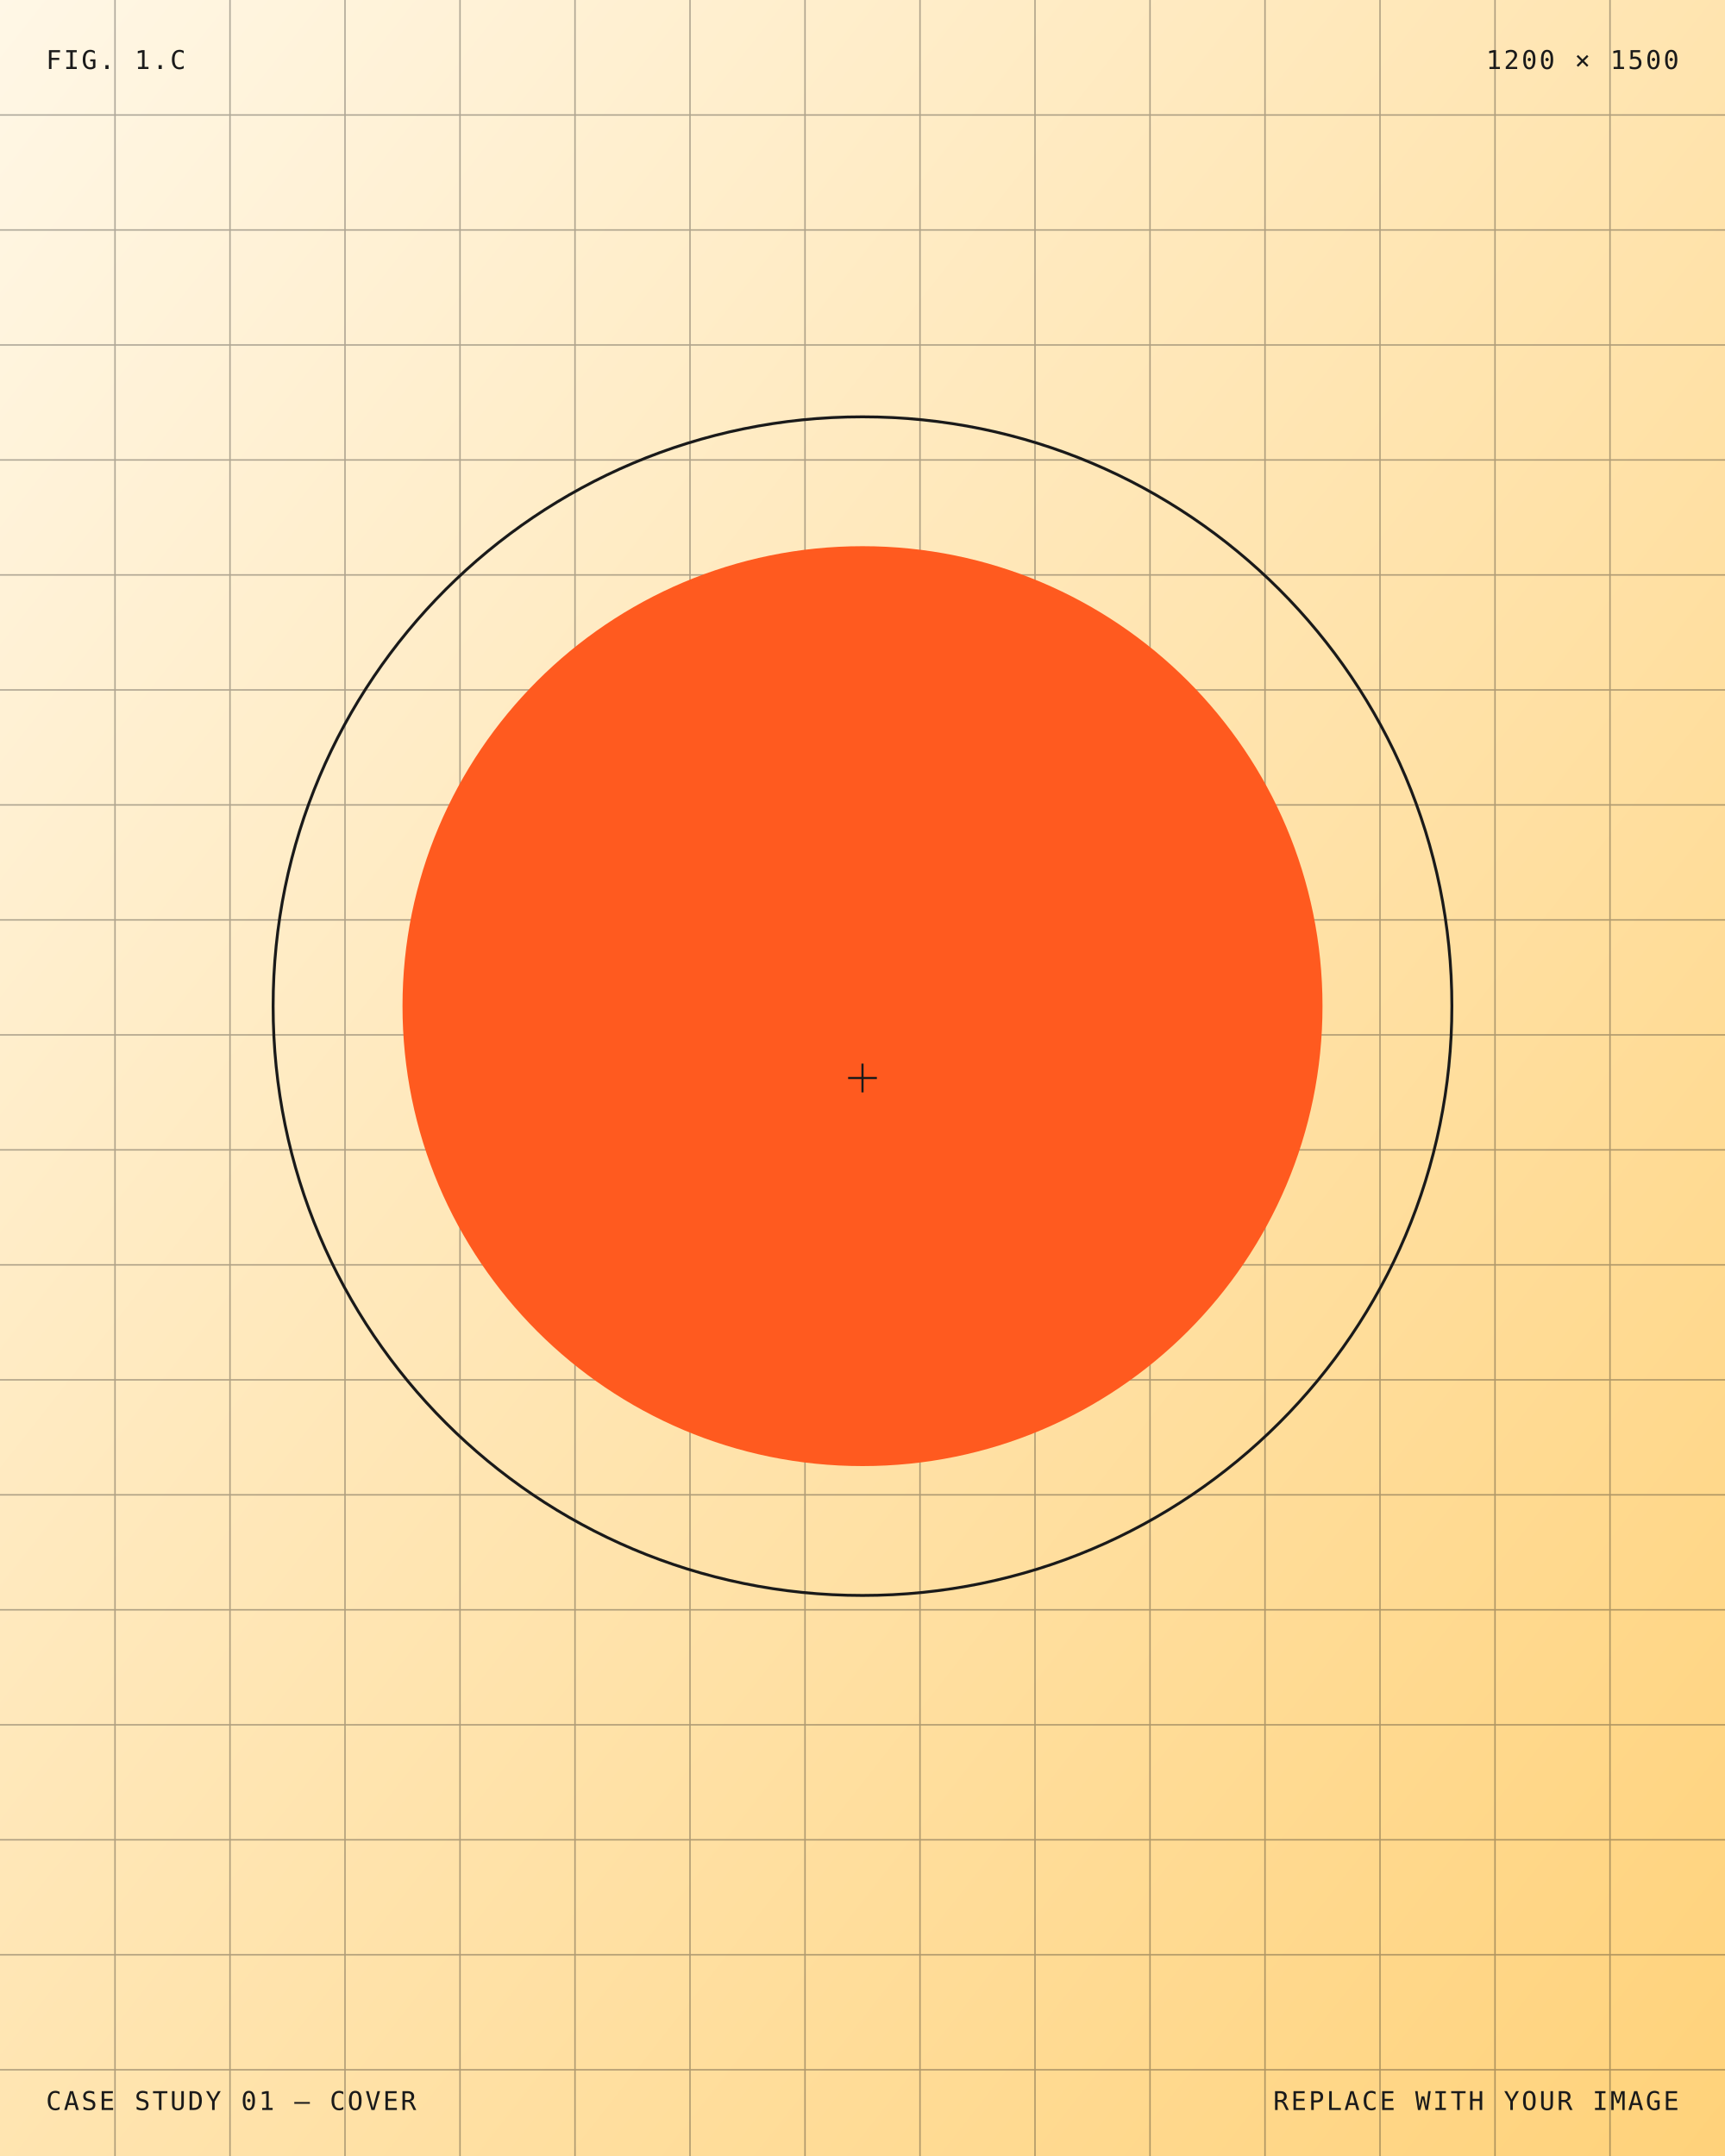
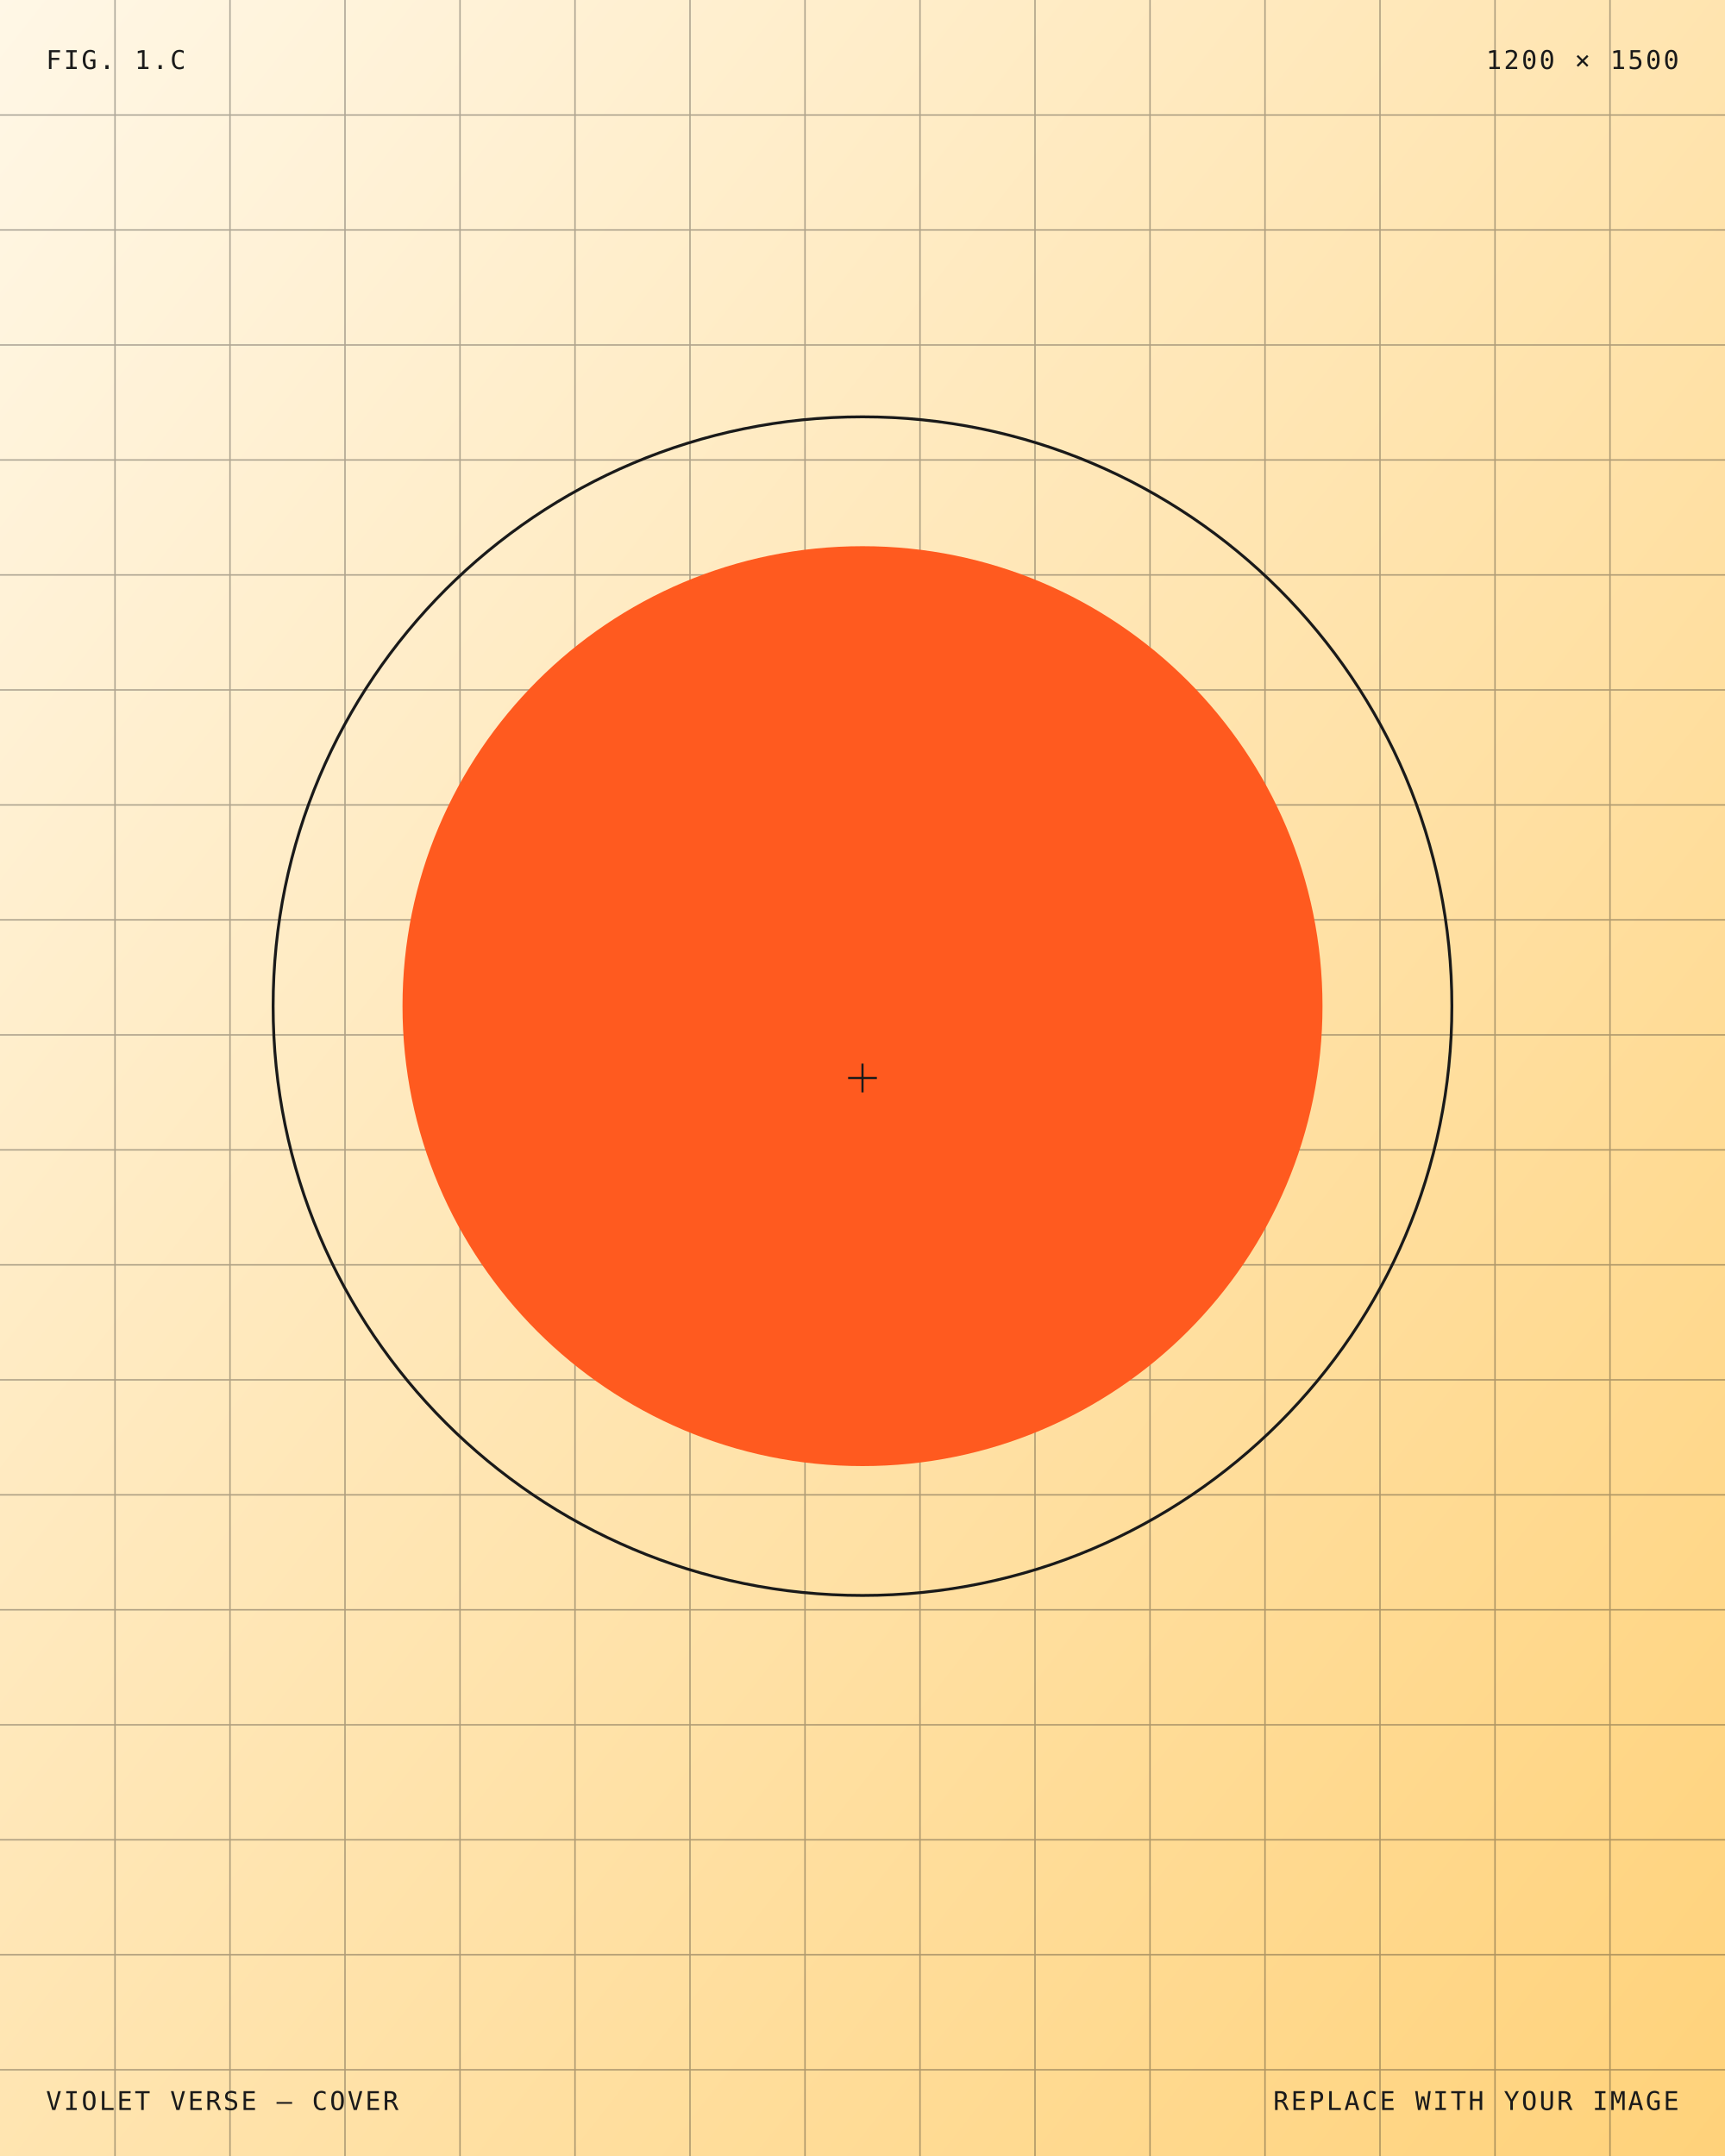
- <svg xmlns="http://www.w3.org/2000/svg" viewBox="0 0 1200 1500" width="1200" height="1500" role="img" aria-label="Case study 01 — cover">
+ <svg xmlns="http://www.w3.org/2000/svg" viewBox="0 0 1200 1500" width="1200" height="1500" role="img" aria-label="Violet Verse — cover">
  <defs>
    <linearGradient id="g" x1="0" y1="0" x2="1" y2="1">
      <stop offset="0" stop-color="#fff7e6" />
      <stop offset="1" stop-color="#ffd27a" />
    </linearGradient>
  </defs>
  <rect width="1200" height="1500" fill="url(#g)" />
  <g stroke="#1a1a1a" stroke-width="1" opacity=".35">
    <line x1="80" y1="0" x2="80" y2="1500" />
    <line x1="160" y1="0" x2="160" y2="1500" />
    <line x1="240" y1="0" x2="240" y2="1500" />
    <line x1="320" y1="0" x2="320" y2="1500" />
    <line x1="400" y1="0" x2="400" y2="1500" />
    <line x1="480" y1="0" x2="480" y2="1500" />
    <line x1="560" y1="0" x2="560" y2="1500" />
    <line x1="640" y1="0" x2="640" y2="1500" />
    <line x1="720" y1="0" x2="720" y2="1500" />
    <line x1="800" y1="0" x2="800" y2="1500" />
    <line x1="880" y1="0" x2="880" y2="1500" />
    <line x1="960" y1="0" x2="960" y2="1500" />
    <line x1="1040" y1="0" x2="1040" y2="1500" />
    <line x1="1120" y1="0" x2="1120" y2="1500" />
    <line x1="0" y1="80" x2="1200" y2="80" />
    <line x1="0" y1="160" x2="1200" y2="160" />
    <line x1="0" y1="240" x2="1200" y2="240" />
    <line x1="0" y1="320" x2="1200" y2="320" />
    <line x1="0" y1="400" x2="1200" y2="400" />
    <line x1="0" y1="480" x2="1200" y2="480" />
    <line x1="0" y1="560" x2="1200" y2="560" />
    <line x1="0" y1="640" x2="1200" y2="640" />
    <line x1="0" y1="720" x2="1200" y2="720" />
    <line x1="0" y1="800" x2="1200" y2="800" />
    <line x1="0" y1="880" x2="1200" y2="880" />
    <line x1="0" y1="960" x2="1200" y2="960" />
    <line x1="0" y1="1040" x2="1200" y2="1040" />
    <line x1="0" y1="1120" x2="1200" y2="1120" />
    <line x1="0" y1="1200" x2="1200" y2="1200" />
    <line x1="0" y1="1280" x2="1200" y2="1280" />
    <line x1="0" y1="1360" x2="1200" y2="1360" />
    <line x1="0" y1="1440" x2="1200" y2="1440" />
  </g>
  <circle cx="600" cy="700" r="320" fill="#ff5a1f" />
  <circle cx="600" cy="700" r="410" fill="none" stroke="#1a1a1a" stroke-width="2" />
  <g font-family="ui-monospace, Menlo, monospace" font-size="18" fill="#1a1a1a" letter-spacing="1.5">
    <text x="32" y="48">FIG. 1.C</text>
    <text x="1168" y="48" text-anchor="end">1200 × 1500</text>
-     <text x="32" y="1468">CASE STUDY 01 — COVER</text>
+     <text x="32" y="1468">VIOLET VERSE — COVER</text>
    <text x="1168" y="1468" text-anchor="end">REPLACE WITH YOUR IMAGE</text>
  </g>
  <g stroke="#1a1a1a" stroke-width="1.5">
    <path d="M590.0 750.0h20M600.0 740.0v20" />
  </g>
</svg>
